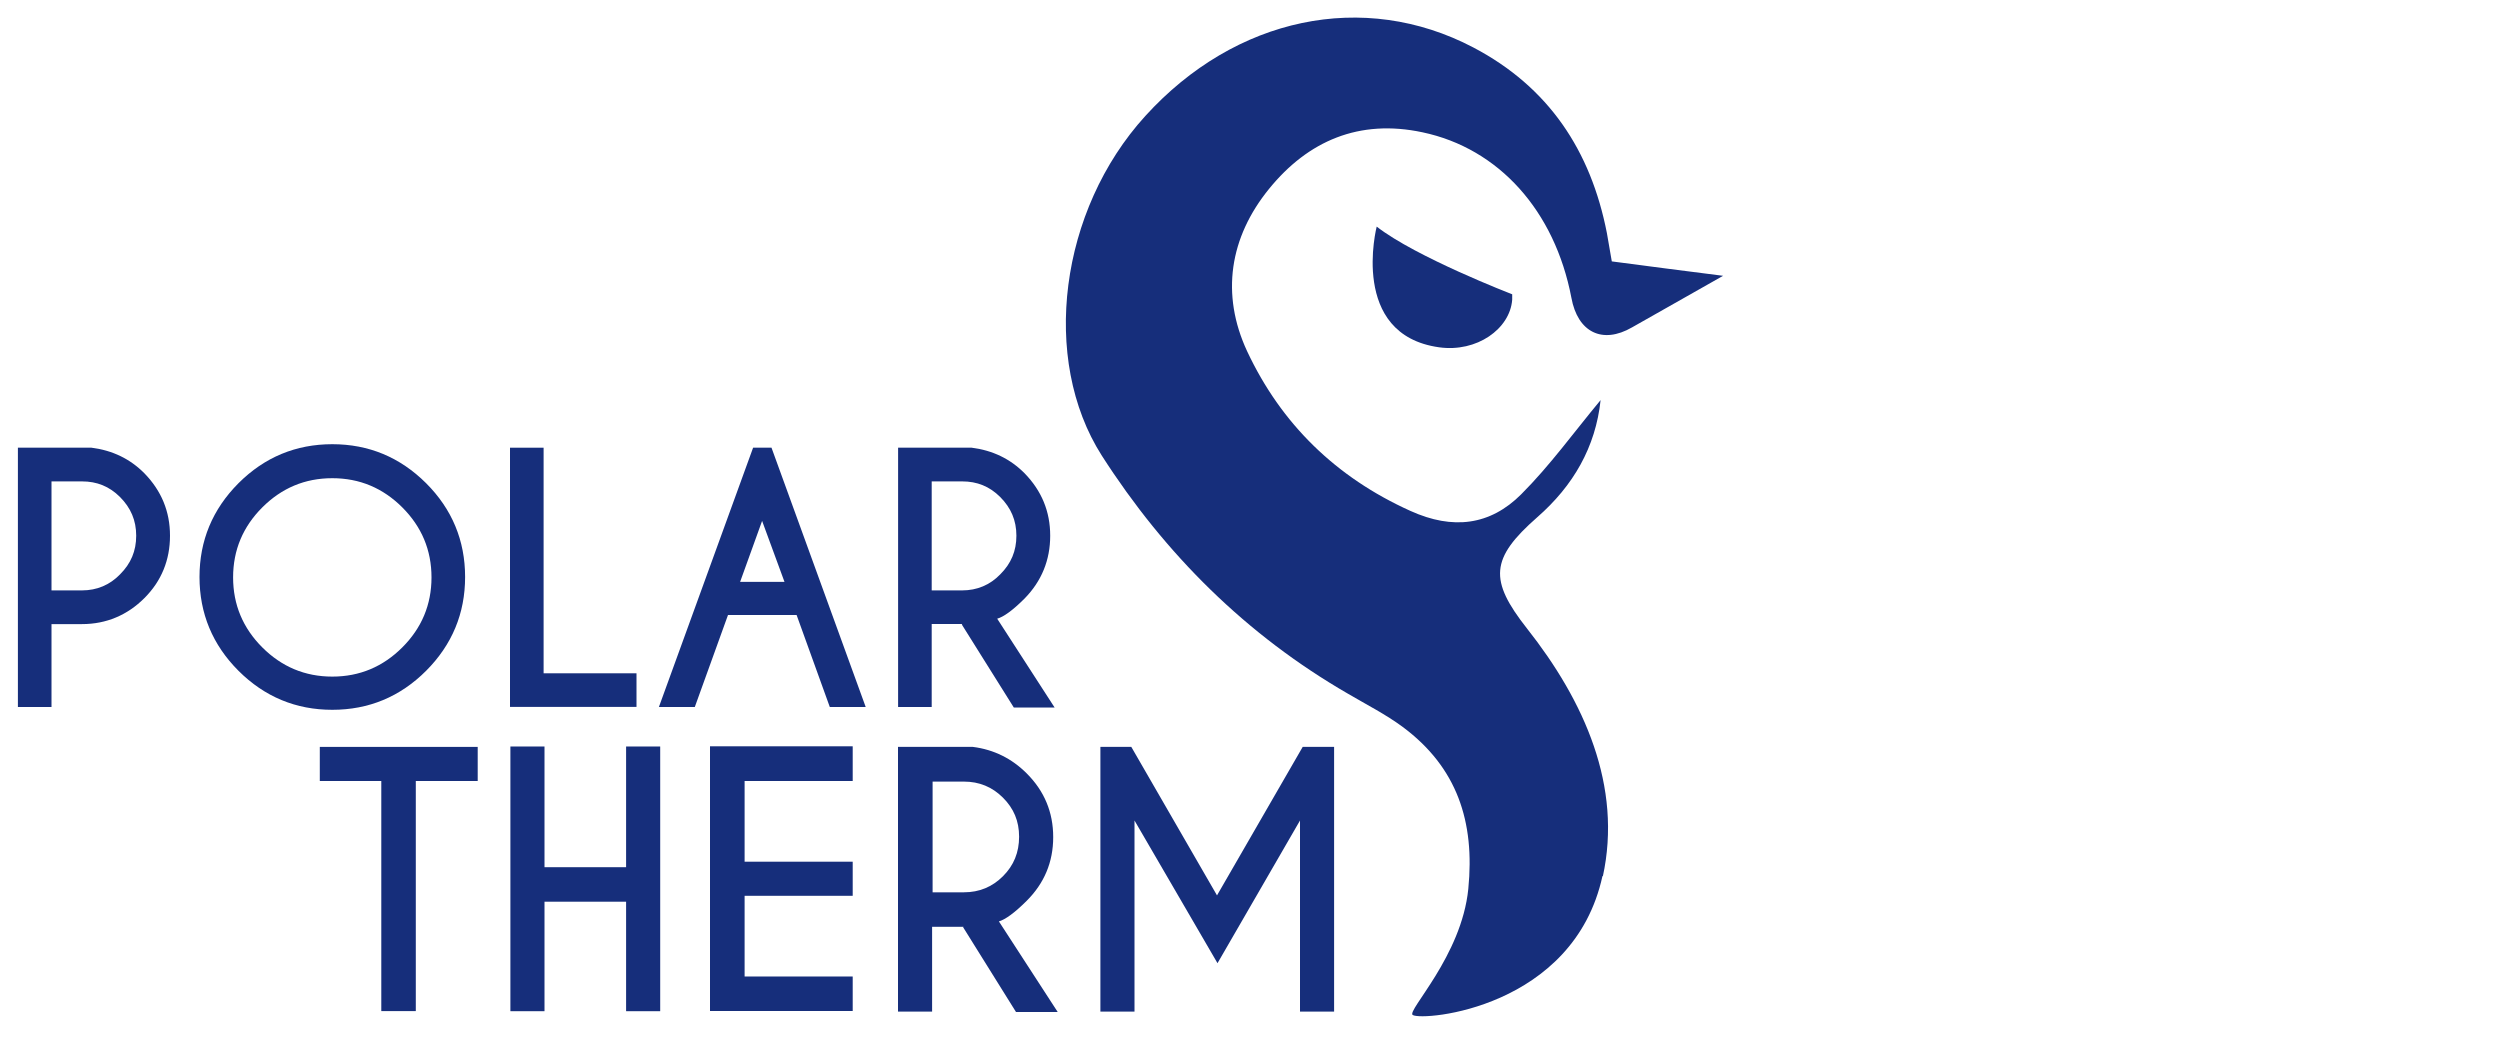
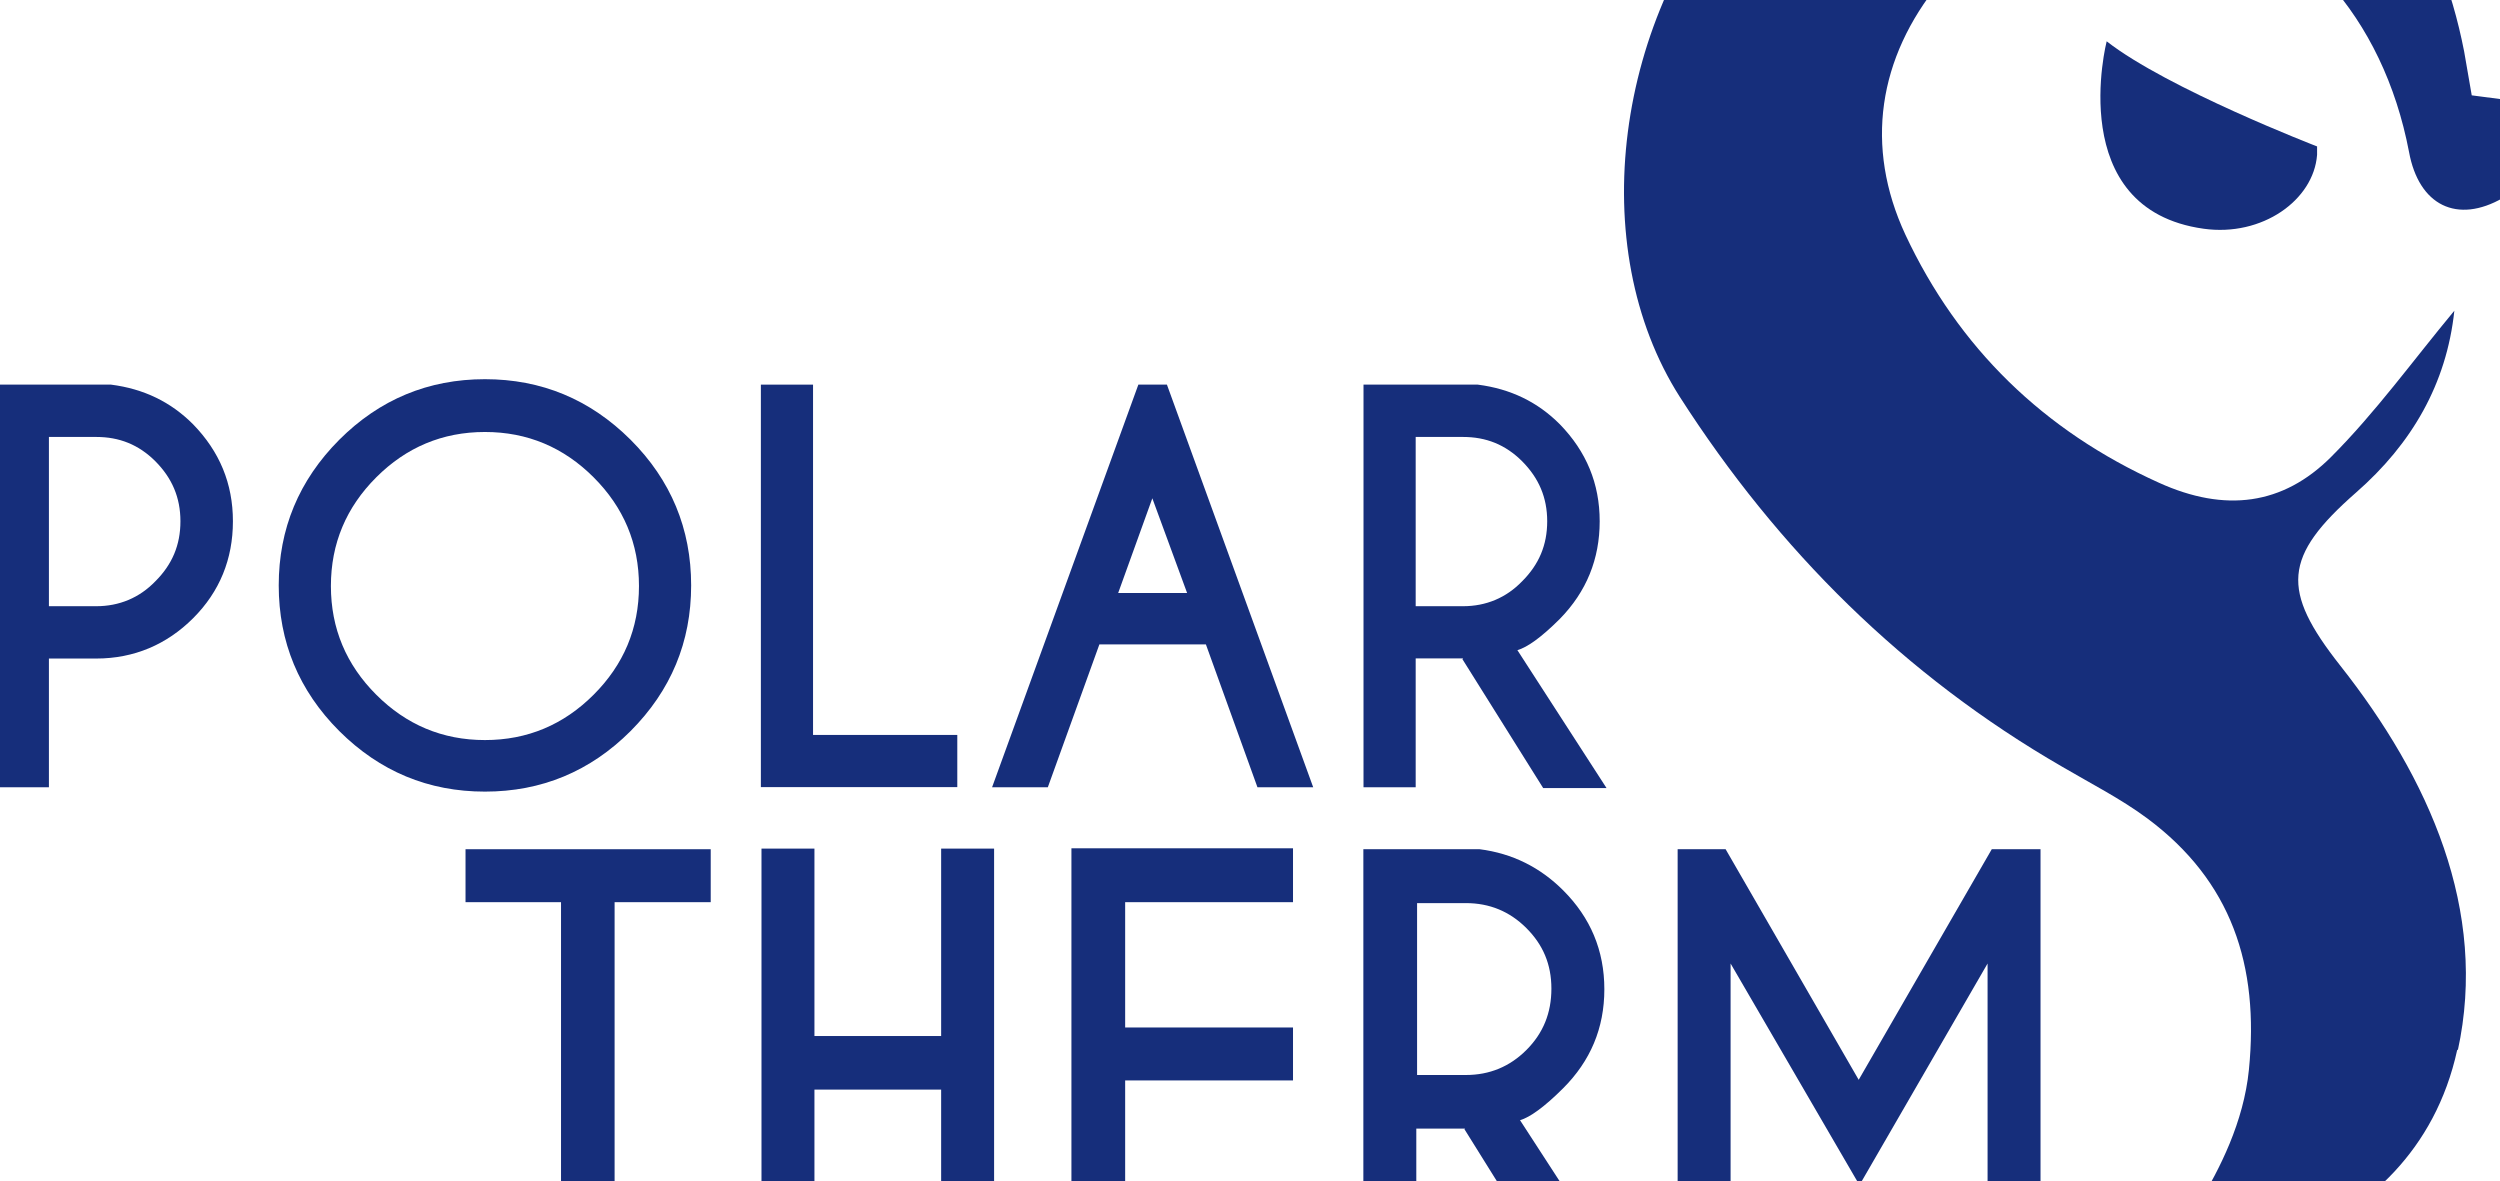
- <svg xmlns="http://www.w3.org/2000/svg" id="Ebene_1" version="1.1" viewBox="0 0 2500 1052">
+ <svg xmlns="http://www.w3.org/2000/svg" id="Ebene_1" version="1.1" viewBox="20 200 1610 760">
  <defs>
    <style>
      .st0 {
        fill: #162e7b;
      }
    </style>
  </defs>
  <g>
    <g>
      <path class="st0" d="M1376.7,226.6c39,30.5,135.5,67.7,135.5,67.7v5.4c-2.2,29.2-35.4,52.9-73.1,47.6-90.2-12.6-62.4-120.7-62.4-120.7h0Z" />
      <path class="st0" d="M1602.8,876.6c19.7-90.2-18.4-175.4-75.8-248.1-38.1-48.4-36.8-70,10.3-111.3,35.9-31.4,58.3-70,63.3-117.1-26.5,31.9-50.7,65.5-79.4,94.2-31,31-68.2,35.9-110.8,16.6-74.5-33.6-129.2-87-163.3-159.7-26.5-57-17.5-113.9,22-162.4,39-48,90.2-70,153.4-56.5,76.3,16.1,132.3,78.5,148.9,165.5,6.3,34.5,31,46.7,60.6,29.6,28.3-16.1,56.5-31.9,91.1-51.6-38.6-4.9-73.6-9.4-111.3-14.4-1.3-7.6-3.1-17.9-4.9-28.3-16.1-82.5-58.3-146.2-133.7-185.7-109.5-57.4-237.8-30.5-327.9,68.6-85.7,94.2-105,243.1-43.5,339.6,63.3,98.7,144.5,179.4,246.3,238.2,18.4,10.8,37.7,20.6,54.7,33.2,54.3,40.4,72.2,94.7,65.5,161.9-6.7,67.3-61.9,122-55.6,126.1,10.3,6.3,161-6.7,189.8-139.1l.4.4Z" />
    </g>
    <path class="st0" d="M51.5,624v83H17.9v-259.3h73.6c21.1,2.7,38.6,11.2,52.9,25.6,17,17.5,25.6,38.1,25.6,62.4s-8.5,45.3-25.6,62.4c-17,17-38.1,26-62.4,26h-30.5ZM51.5,481.4v109h30.5c14.8,0,27.8-5.4,38.1-16.1,10.8-10.8,16.1-23.3,16.1-38.6s-5.4-27.8-16.1-38.6c-10.8-10.8-23.3-15.7-38.1-15.7,0,0-30.5,0-30.5,0Z" />
    <path class="st0" d="M426.1,483.2c26,26,39,57.4,39,93.8s-13,67.7-39,93.8c-26,26-57.4,39-93.8,39s-67.7-13-93.8-39c-26-26-39-57.4-39-93.8s13-67.7,39-93.8c26-26,57.4-39,93.8-39s67.7,13,93.8,39ZM332.3,478.2c-27.4,0-50.7,9.9-70,29.2-19.3,19.3-29.2,42.6-29.2,70s9.9,50.7,29.2,70c19.3,19.3,42.6,29.2,70,29.2s50.7-9.9,70-29.2c19.3-19.3,29.2-42.6,29.2-70s-9.9-50.7-29.2-70c-19.3-19.3-42.6-29.2-70-29.2Z" />
    <path class="st0" d="M510,707v-259.3h33.6v225.6h92.9v33.6h-126.5Z" />
    <path class="st0" d="M771.5,447.7l94.2,259.3h-35.9l-33.2-92h-68.6l-33.2,92h-35.9l94.2-259.3h18.4ZM784.5,581.9l-22.4-61-22,61h44.4Z" />
    <path class="st0" d="M962.2,624h-30.5v83h-33.6v-259.3h73.6c21.1,2.7,38.6,11.2,52.9,25.6,17,17.5,25.6,38.1,25.6,62.4s-8.5,45.3-25.6,62.8c-12.1,12.1-21.1,18.4-27.4,20.2l57.4,88.8h-40.8l-52-83,.4-.4ZM931.7,481.4v109h30.5c14.8,0,27.8-5.4,38.1-16.1,10.8-10.8,16.1-23.3,16.1-38.6s-5.4-27.8-16.1-38.6c-10.8-10.8-23.3-15.7-38.1-15.7,0,0-30.5,0-30.5,0Z" />
    <path class="st0" d="M415.8,781v230.1h-34.5v-230.1h-61.5v-34.1h157.9v34.1h-61.9Z" />
    <path class="st0" d="M544.5,901.7v109.5h-34.1v-264.7h34.1v120.7h81.6v-120.7h34.1v264.7h-34.1v-109.5h-81.6Z" />
    <path class="st0" d="M852.7,746.9v34.1h-108.1v80.7h108.1v34.1h-108.1v80.7h108.1v34.5h-142.7v-264.7h142.7v.4Z" />
    <path class="st0" d="M963.5,926.8h-31.4v84.8h-34.1v-264.7h74.9c21.1,2.7,39,11.7,53.8,26.5,17.5,17.5,26.5,38.6,26.5,63.7s-9,46.2-26.5,63.7c-12.1,12.1-21.5,18.8-27.8,20.6l58.8,90.6h-41.7l-52.9-84.8.4-.4ZM932.6,781v111.3h31.4c15.3,0,28.3-5.4,39-16.1,10.8-10.8,16.1-23.8,16.1-39.5s-5.4-28.3-16.1-39c-10.8-10.8-23.8-16.1-39-16.1h-31.4v-.4Z" />
    <path class="st0" d="M1131.3,746.9l85.7,148.5,85.7-148.5h31.4v264.7h-34.1v-191.1l-82.5,142.7-83-142.7v191.1h-34.1v-264.7h31.4-.4Z" />
  </g>
</svg>
